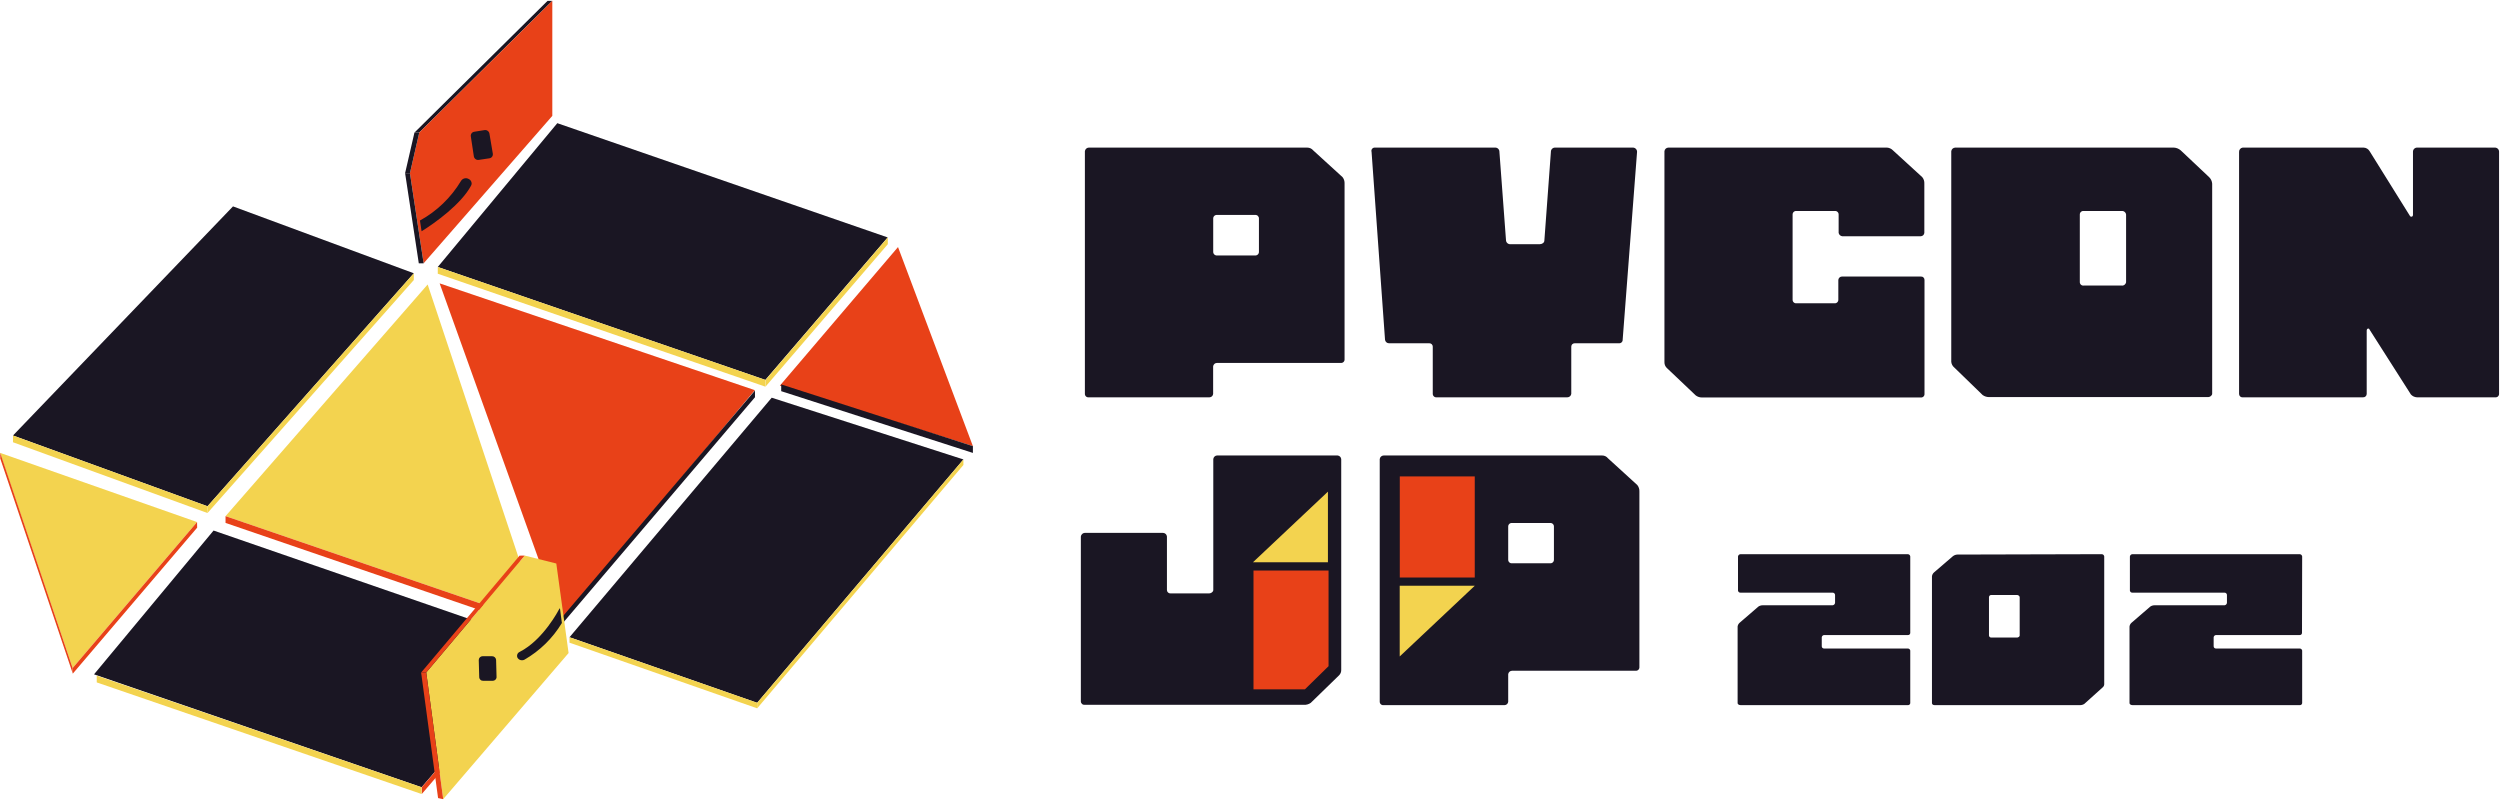
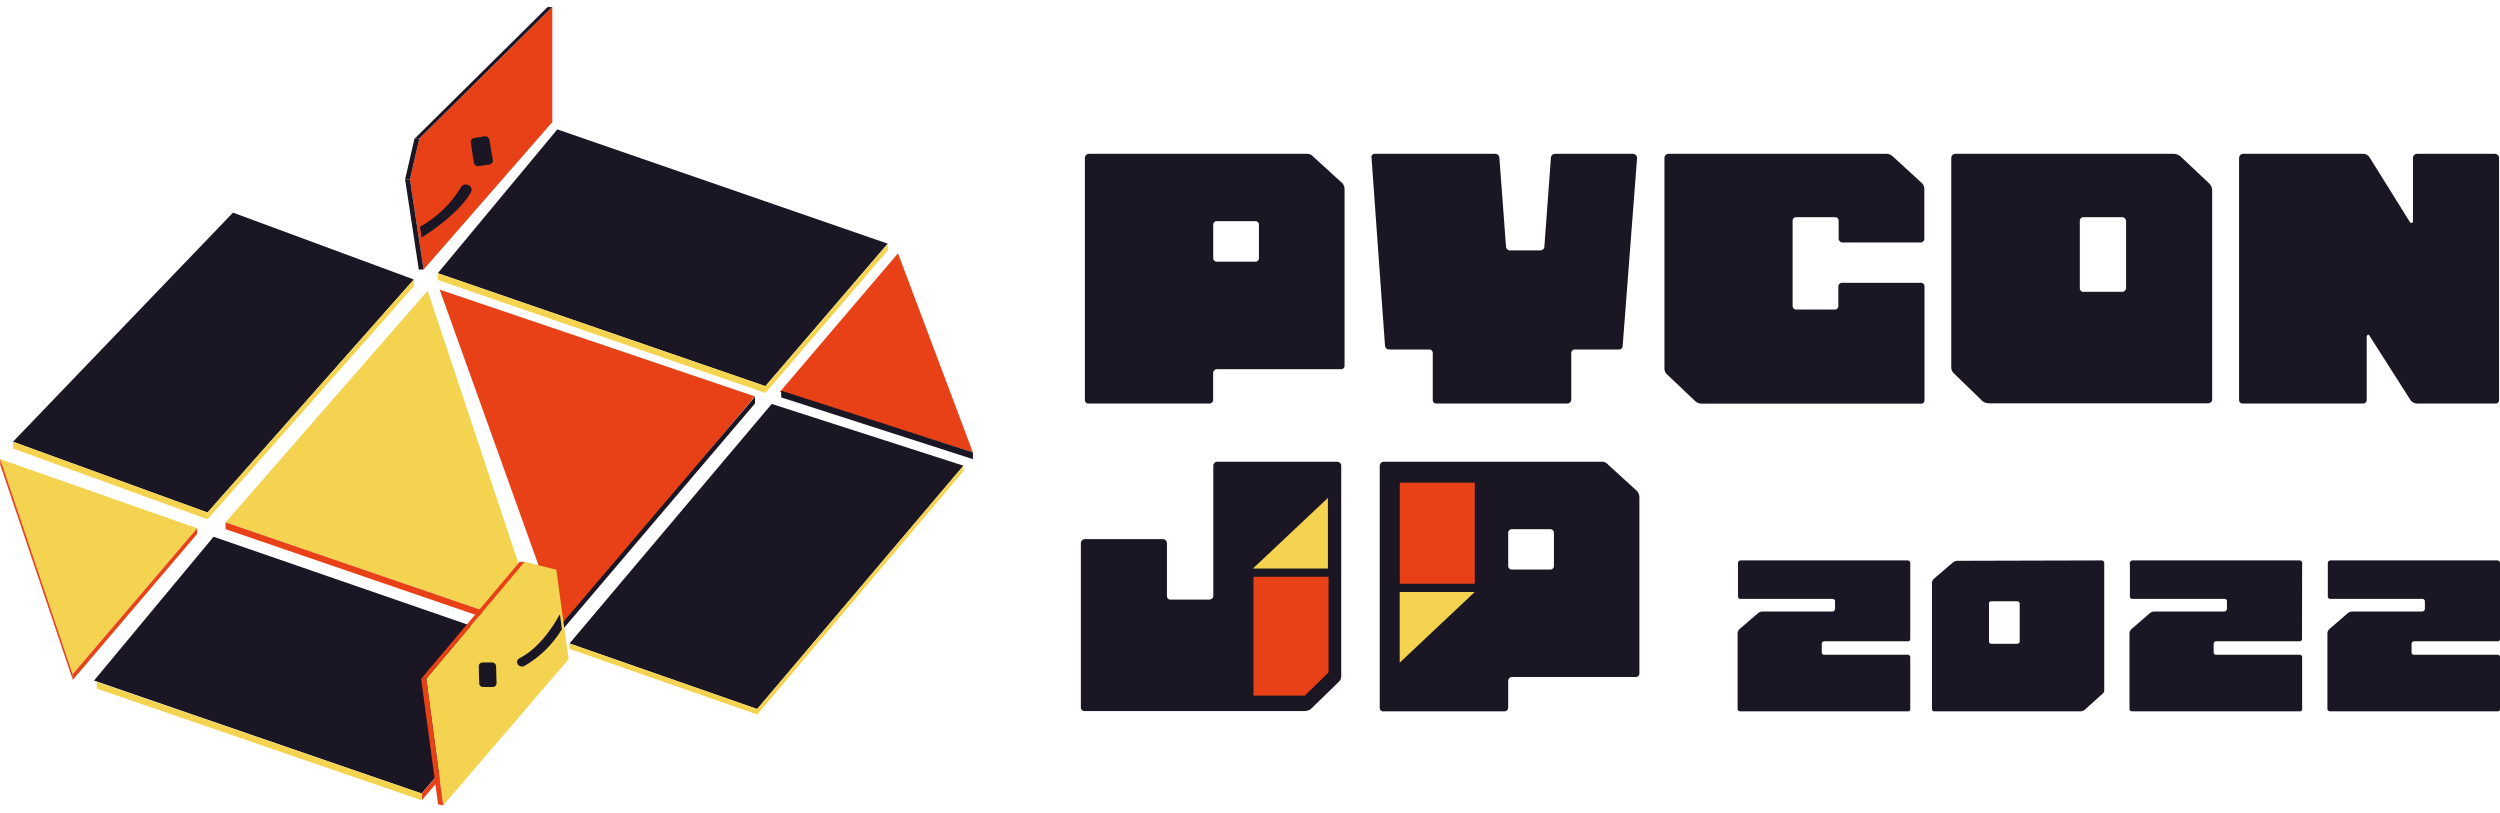
- <svg xmlns="http://www.w3.org/2000/svg" width="200" height="64" viewBox="0 0 200 64" fill="none">
-   <path d="M104.579 11.808C104.671 11.808 104.761 11.828 104.844 11.866C104.926 11.905 105 11.961 105.058 12.032L107.404 14.172C107.52 14.32 107.577 14.507 107.565 14.695V28.743C107.568 28.782 107.563 28.82 107.549 28.857C107.536 28.893 107.515 28.926 107.488 28.953C107.461 28.981 107.428 29.003 107.392 29.017C107.356 29.031 107.318 29.037 107.279 29.035H97.362C97.285 29.033 97.21 29.061 97.153 29.111C97.095 29.162 97.059 29.233 97.051 29.309V31.512C97.045 31.584 97.013 31.652 96.96 31.703C96.907 31.753 96.838 31.783 96.765 31.785H87.103C87.064 31.791 87.024 31.788 86.986 31.776C86.949 31.765 86.914 31.746 86.884 31.72C86.855 31.694 86.831 31.662 86.815 31.626C86.799 31.59 86.791 31.551 86.791 31.512V12.1C86.799 12.022 86.835 11.949 86.892 11.895C86.949 11.841 87.024 11.81 87.103 11.808H104.579ZM97.057 20.139C97.055 20.179 97.062 20.22 97.077 20.258C97.092 20.296 97.115 20.33 97.145 20.358C97.174 20.387 97.21 20.408 97.248 20.422C97.287 20.436 97.328 20.441 97.368 20.437H100.404C100.445 20.441 100.486 20.436 100.525 20.422C100.563 20.408 100.598 20.387 100.628 20.358C100.657 20.33 100.68 20.296 100.695 20.258C100.711 20.22 100.717 20.179 100.715 20.139V17.488C100.718 17.448 100.711 17.407 100.696 17.369C100.68 17.332 100.657 17.298 100.628 17.27C100.598 17.242 100.563 17.221 100.524 17.208C100.486 17.195 100.445 17.191 100.404 17.196H97.368C97.328 17.191 97.287 17.195 97.249 17.208C97.21 17.221 97.175 17.242 97.145 17.27C97.115 17.298 97.092 17.332 97.077 17.369C97.062 17.407 97.055 17.448 97.057 17.488V20.139Z" fill="#1A1623" />
-   <path d="M130.654 11.808C130.74 11.814 130.82 11.853 130.878 11.917C130.936 11.98 130.967 12.064 130.965 12.15L129.814 27.169C129.817 27.207 129.811 27.246 129.798 27.282C129.785 27.319 129.764 27.352 129.737 27.379C129.71 27.407 129.677 27.429 129.641 27.443C129.605 27.457 129.567 27.463 129.528 27.461H125.988C125.951 27.459 125.914 27.464 125.88 27.476C125.845 27.488 125.813 27.508 125.787 27.533C125.76 27.558 125.738 27.588 125.724 27.622C125.709 27.656 125.702 27.692 125.702 27.729V31.512C125.691 31.587 125.654 31.656 125.597 31.706C125.54 31.756 125.467 31.785 125.391 31.785H114.932C114.893 31.79 114.854 31.786 114.817 31.774C114.78 31.762 114.745 31.743 114.716 31.717C114.687 31.692 114.663 31.66 114.647 31.625C114.63 31.589 114.622 31.551 114.621 31.512V27.729C114.621 27.692 114.614 27.656 114.599 27.622C114.584 27.588 114.563 27.558 114.536 27.533C114.509 27.508 114.478 27.488 114.443 27.476C114.408 27.464 114.371 27.459 114.335 27.461H111.112C111.033 27.46 110.957 27.429 110.9 27.375C110.842 27.321 110.807 27.248 110.801 27.169L109.725 12.15C109.712 12.112 109.709 12.071 109.714 12.031C109.72 11.991 109.735 11.953 109.758 11.92C109.781 11.887 109.811 11.86 109.846 11.84C109.882 11.821 109.921 11.81 109.961 11.808H119.642C119.728 11.813 119.809 11.851 119.867 11.915C119.926 11.979 119.956 12.063 119.953 12.15L120.482 19.243C120.491 19.328 120.534 19.406 120.6 19.461C120.666 19.515 120.751 19.542 120.836 19.535H123.188C123.356 19.535 123.549 19.423 123.549 19.243L124.072 12.15C124.068 12.063 124.099 11.979 124.157 11.915C124.215 11.851 124.296 11.813 124.383 11.808H130.654Z" fill="#1A1623" />
-   <path d="M153.674 22.123C153.71 22.121 153.747 22.126 153.782 22.138C153.817 22.15 153.848 22.169 153.875 22.195C153.902 22.22 153.923 22.25 153.938 22.284C153.953 22.318 153.96 22.354 153.96 22.391V31.512C153.963 31.55 153.957 31.588 153.944 31.624C153.93 31.66 153.909 31.693 153.882 31.72C153.855 31.747 153.822 31.768 153.786 31.782C153.75 31.795 153.712 31.801 153.674 31.798H136.141C135.969 31.796 135.801 31.739 135.662 31.636L133.342 29.434C133.281 29.375 133.234 29.304 133.201 29.226C133.169 29.148 133.154 29.064 133.155 28.979V12.1C133.162 12.022 133.198 11.949 133.255 11.895C133.313 11.841 133.387 11.81 133.466 11.808H150.961C151.143 11.82 151.314 11.9 151.44 12.032L153.78 14.172C153.9 14.319 153.96 14.505 153.947 14.695V18.633C153.94 18.704 153.907 18.771 153.854 18.82C153.802 18.869 153.733 18.898 153.661 18.9H147.377C147.308 18.891 147.243 18.861 147.191 18.813C147.14 18.765 147.105 18.702 147.091 18.633V17.171C147.093 17.13 147.087 17.09 147.071 17.052C147.056 17.014 147.033 16.98 147.003 16.953C146.974 16.925 146.939 16.904 146.9 16.891C146.861 16.878 146.821 16.874 146.78 16.878H143.719C143.679 16.874 143.638 16.878 143.599 16.891C143.561 16.904 143.526 16.925 143.496 16.953C143.466 16.98 143.443 17.014 143.428 17.052C143.413 17.09 143.406 17.13 143.408 17.171V23.971C143.406 24.012 143.413 24.052 143.428 24.09C143.443 24.128 143.466 24.161 143.496 24.189C143.526 24.217 143.561 24.238 143.599 24.251C143.638 24.264 143.679 24.268 143.719 24.263H146.755C146.796 24.268 146.837 24.264 146.875 24.251C146.914 24.238 146.949 24.217 146.979 24.189C147.008 24.161 147.031 24.128 147.046 24.09C147.062 24.052 147.068 24.012 147.066 23.971V22.391C147.073 22.319 147.105 22.251 147.158 22.202C147.211 22.152 147.28 22.125 147.353 22.123H153.674Z" fill="#1A1623" />
-   <path d="M176.731 14.172C176.874 14.31 176.96 14.496 176.974 14.695V31.493C176.974 31.655 176.781 31.767 176.663 31.767H159.162C158.966 31.775 158.773 31.718 158.614 31.605L156.343 29.402C156.275 29.346 156.218 29.277 156.177 29.2C156.135 29.122 156.109 29.036 156.101 28.948V12.1C156.109 12.022 156.145 11.95 156.202 11.897C156.259 11.843 156.334 11.812 156.412 11.808H173.913C174.115 11.819 174.308 11.898 174.461 12.032L176.731 14.172ZM169.732 22.845C169.815 22.855 169.9 22.833 169.966 22.781C170.032 22.73 170.076 22.654 170.087 22.571V17.171C170.083 17.128 170.071 17.087 170.051 17.049C170.031 17.011 170.003 16.978 169.97 16.951C169.937 16.923 169.899 16.903 169.859 16.891C169.818 16.878 169.775 16.874 169.732 16.878H166.696C166.656 16.874 166.615 16.878 166.576 16.891C166.538 16.904 166.502 16.925 166.473 16.953C166.443 16.98 166.42 17.014 166.405 17.052C166.39 17.09 166.383 17.13 166.385 17.171V22.571C166.385 22.61 166.393 22.649 166.409 22.685C166.425 22.721 166.448 22.753 166.478 22.779C166.507 22.805 166.542 22.825 166.58 22.836C166.617 22.847 166.657 22.85 166.696 22.845H169.732Z" fill="#1A1623" />
-   <path d="M199.614 11.808C199.7 11.813 199.781 11.851 199.84 11.915C199.898 11.979 199.929 12.063 199.925 12.15V31.512C199.926 31.551 199.917 31.59 199.901 31.626C199.885 31.662 199.862 31.694 199.832 31.72C199.803 31.746 199.768 31.765 199.73 31.776C199.693 31.788 199.653 31.791 199.614 31.785H193.349C193.165 31.774 192.993 31.692 192.87 31.555L189.572 26.379C189.523 26.223 189.336 26.267 189.336 26.447V31.512C189.336 31.549 189.329 31.585 189.314 31.619C189.3 31.653 189.278 31.684 189.251 31.71C189.225 31.735 189.193 31.755 189.158 31.768C189.124 31.781 189.087 31.787 189.05 31.785H179.413C179.375 31.788 179.338 31.783 179.303 31.77C179.268 31.757 179.236 31.738 179.209 31.712C179.182 31.686 179.161 31.655 179.146 31.62C179.132 31.586 179.125 31.549 179.126 31.512V12.15C179.123 12.067 179.15 11.986 179.203 11.923C179.256 11.86 179.331 11.819 179.413 11.808H189.093C189.191 11.812 189.287 11.841 189.371 11.892C189.455 11.943 189.524 12.015 189.572 12.1L192.801 17.283C192.817 17.305 192.839 17.321 192.865 17.33C192.89 17.339 192.918 17.339 192.944 17.332C192.97 17.324 192.993 17.309 193.009 17.288C193.026 17.267 193.036 17.241 193.038 17.214V12.15C193.034 12.063 193.065 11.979 193.123 11.915C193.182 11.851 193.263 11.813 193.349 11.808H199.614Z" fill="#1A1623" />
-   <path d="M152.821 50.636C152.821 50.66 152.815 50.684 152.805 50.706C152.794 50.727 152.78 50.747 152.762 50.763C152.743 50.778 152.722 50.79 152.699 50.797C152.676 50.805 152.652 50.807 152.628 50.804H145.928C145.881 50.807 145.837 50.826 145.803 50.858C145.769 50.889 145.747 50.932 145.741 50.979V51.707C145.741 51.73 145.746 51.754 145.755 51.776C145.765 51.798 145.779 51.818 145.796 51.834C145.814 51.851 145.835 51.863 145.857 51.871C145.88 51.879 145.904 51.883 145.928 51.881H152.628C152.674 51.881 152.718 51.898 152.754 51.927C152.789 51.957 152.813 51.998 152.821 52.042V56.248C152.82 56.272 152.813 56.295 152.803 56.316C152.792 56.337 152.777 56.355 152.759 56.37C152.741 56.386 152.72 56.397 152.698 56.404C152.675 56.41 152.652 56.413 152.628 56.41H139.246C139.121 56.41 139.009 56.342 139.009 56.248V50.12C139.025 50.004 139.082 49.898 139.171 49.821L140.67 48.527C140.773 48.458 140.895 48.421 141.019 48.422H146.618C146.668 48.414 146.715 48.39 146.749 48.352C146.783 48.315 146.803 48.267 146.805 48.216V47.594C146.803 47.546 146.783 47.5 146.748 47.466C146.713 47.432 146.667 47.414 146.618 47.414H139.246C139.197 47.417 139.15 47.403 139.111 47.373C139.073 47.343 139.048 47.3 139.04 47.252V44.514C139.048 44.465 139.072 44.42 139.11 44.387C139.148 44.353 139.196 44.335 139.246 44.334H152.628C152.677 44.337 152.722 44.356 152.758 44.389C152.793 44.422 152.815 44.466 152.821 44.514V50.636Z" fill="#1A1623" />
-   <path d="M168.145 44.334C168.194 44.337 168.239 44.356 168.275 44.389C168.31 44.422 168.332 44.466 168.338 44.514V54.705C168.342 54.757 168.333 54.808 168.314 54.855C168.295 54.903 168.265 54.945 168.226 54.979L166.739 56.317C166.631 56.384 166.505 56.417 166.378 56.41H154.763C154.638 56.41 154.557 56.342 154.557 56.248V46.107C154.57 45.987 154.628 45.876 154.719 45.796L156.225 44.502C156.328 44.419 156.454 44.371 156.586 44.365L168.145 44.334ZM159.311 47.6C159.286 47.598 159.261 47.6 159.237 47.608C159.213 47.616 159.191 47.629 159.173 47.646C159.155 47.663 159.14 47.684 159.131 47.708C159.121 47.731 159.117 47.756 159.118 47.781V50.842C159.119 50.865 159.126 50.888 159.136 50.909C159.147 50.93 159.162 50.949 159.18 50.964C159.198 50.979 159.219 50.99 159.241 50.997C159.264 51.004 159.287 51.006 159.311 51.004H161.37C161.445 51.004 161.575 50.935 161.575 50.842V47.781C161.575 47.669 161.445 47.6 161.37 47.6H159.311Z" fill="#1A1623" />
-   <path d="M184.16 50.636C184.159 50.66 184.154 50.684 184.143 50.706C184.133 50.727 184.119 50.747 184.1 50.763C184.082 50.778 184.061 50.79 184.038 50.797C184.015 50.805 183.991 50.807 183.967 50.804H177.279C177.232 50.807 177.188 50.826 177.154 50.858C177.12 50.889 177.098 50.932 177.092 50.979V51.707C177.092 51.73 177.097 51.754 177.107 51.776C177.116 51.798 177.13 51.818 177.148 51.834C177.165 51.851 177.186 51.863 177.209 51.871C177.231 51.879 177.255 51.883 177.279 51.881H183.98C184.026 51.881 184.07 51.898 184.105 51.927C184.14 51.957 184.164 51.998 184.173 52.042V56.248C184.171 56.272 184.165 56.295 184.154 56.316C184.143 56.337 184.129 56.355 184.111 56.37C184.093 56.386 184.072 56.397 184.049 56.404C184.027 56.41 184.003 56.413 183.98 56.41H170.597C170.473 56.41 170.361 56.342 170.361 56.248V50.12C170.376 50.004 170.434 49.898 170.522 49.821L172.022 48.527C172.125 48.458 172.246 48.421 172.37 48.422H177.97C178.02 48.414 178.066 48.39 178.1 48.352C178.134 48.315 178.154 48.267 178.156 48.216V47.594C178.155 47.546 178.134 47.5 178.099 47.466C178.065 47.432 178.018 47.414 177.97 47.414H170.597C170.549 47.417 170.501 47.403 170.463 47.373C170.425 47.343 170.399 47.3 170.392 47.252V44.514C170.399 44.465 170.424 44.42 170.461 44.387C170.499 44.353 170.547 44.335 170.597 44.334H183.98C184.028 44.337 184.074 44.356 184.109 44.389C184.144 44.422 184.167 44.466 184.173 44.514L184.16 50.636Z" fill="#1A1623" />
-   <path d="M107.012 36.439C107.086 36.446 107.156 36.48 107.208 36.533C107.26 36.587 107.292 36.657 107.298 36.731V53.573C107.303 53.656 107.291 53.738 107.262 53.816C107.233 53.893 107.188 53.963 107.13 54.021L104.859 56.23C104.699 56.342 104.506 56.397 104.311 56.386H86.779C86.741 56.39 86.702 56.386 86.665 56.375C86.628 56.364 86.594 56.345 86.565 56.32C86.536 56.295 86.512 56.264 86.495 56.229C86.479 56.194 86.469 56.157 86.468 56.118V42.922C86.477 42.844 86.513 42.772 86.57 42.719C86.627 42.665 86.701 42.634 86.779 42.63H93.044C93.123 42.632 93.197 42.663 93.255 42.717C93.312 42.771 93.348 42.844 93.355 42.922V47.203C93.355 47.239 93.362 47.276 93.377 47.309C93.392 47.343 93.413 47.373 93.44 47.399C93.467 47.424 93.499 47.443 93.533 47.455C93.568 47.468 93.605 47.473 93.641 47.47H96.752C96.87 47.47 97.063 47.358 97.063 47.203V36.731C97.069 36.657 97.1 36.587 97.153 36.533C97.205 36.48 97.275 36.446 97.349 36.439H107.012Z" fill="#1A1623" />
-   <path d="M128.165 36.439C128.256 36.437 128.346 36.456 128.428 36.495C128.51 36.534 128.582 36.591 128.638 36.663L130.984 38.803C131.101 38.949 131.161 39.133 131.152 39.319V53.368C131.154 53.407 131.149 53.445 131.135 53.481C131.122 53.518 131.101 53.551 131.074 53.578C131.047 53.606 131.015 53.628 130.979 53.642C130.943 53.656 130.904 53.662 130.865 53.66H120.967C120.89 53.66 120.816 53.687 120.759 53.738C120.702 53.788 120.665 53.858 120.656 53.934V56.143C120.648 56.214 120.615 56.281 120.563 56.33C120.51 56.379 120.442 56.408 120.37 56.41H110.689C110.65 56.416 110.611 56.413 110.574 56.402C110.537 56.391 110.502 56.372 110.473 56.347C110.443 56.321 110.42 56.29 110.403 56.255C110.387 56.22 110.378 56.181 110.378 56.143V36.731C110.385 36.653 110.421 36.58 110.478 36.526C110.535 36.473 110.61 36.441 110.689 36.439H128.165ZM120.656 44.77C120.654 44.81 120.661 44.851 120.676 44.888C120.691 44.926 120.714 44.96 120.744 44.988C120.773 45.016 120.809 45.037 120.847 45.05C120.886 45.062 120.927 45.067 120.967 45.062H124.003C124.043 45.067 124.084 45.062 124.123 45.05C124.161 45.037 124.197 45.016 124.226 44.988C124.256 44.96 124.279 44.926 124.294 44.888C124.309 44.851 124.316 44.81 124.314 44.77V42.132C124.316 42.091 124.309 42.051 124.294 42.013C124.279 41.975 124.256 41.941 124.226 41.913C124.197 41.886 124.161 41.865 124.123 41.852C124.084 41.839 124.043 41.835 124.003 41.839H120.967C120.927 41.835 120.886 41.839 120.847 41.852C120.809 41.865 120.773 41.886 120.744 41.913C120.714 41.941 120.691 41.975 120.676 42.013C120.661 42.051 120.654 42.091 120.656 42.132V44.77Z" fill="#1A1623" />
-   <path d="M106.234 39.332V44.981H100.237L106.234 39.332Z" fill="#F3D34F" />
-   <path d="M117.981 46.86H111.977V52.516L117.981 46.86Z" fill="#F3D34F" />
-   <path d="M117.98 38.113H111.983V46.201H117.98V38.113Z" fill="#E84118" />
-   <path d="M106.284 45.641V53.293L104.393 55.147H100.28V45.641H106.284Z" fill="#E84118" />
-   <path d="M44.883 49.747L60.387 31.213L35.171 22.67L44.883 49.747Z" fill="#E84118" />
-   <path d="M44.453 50.519L60.399 31.779V31.238L44.453 49.977V50.519Z" fill="#1A1623" />
-   <path d="M71.841 19.765L62.39 30.852L77.832 35.692L71.841 19.765Z" fill="#E84118" />
-   <path d="M62.496 30.752V31.294L77.832 36.234V35.692L62.496 30.752Z" fill="#1A1623" />
-   <path d="M33.105 21.862L18.64 16.511L1.039 34.84L16.6 40.502L33.105 21.862Z" fill="#1A1623" />
-   <path d="M16.599 41.043L33.105 22.403V21.862L16.599 40.502V41.043Z" fill="#F3D34F" />
-   <path d="M16.6 40.502L1.039 34.84V35.381L16.6 41.043V40.502Z" fill="#F3D34F" />
-   <path d="M71.013 18.994L44.584 9.854L35.022 21.358L61.227 30.392L71.013 18.994Z" fill="#1A1623" />
-   <path d="M61.24 30.933L71.026 19.535V18.994L61.24 30.392V30.933Z" fill="#F3D34F" />
-   <path d="M61.227 30.392L35.022 21.358V21.899L61.227 30.933V30.392Z" fill="#F3D34F" />
-   <path d="M43.514 51.582L17.085 42.443L7.522 53.947L33.727 62.98L43.514 51.582Z" fill="#1A1623" />
-   <path d="M33.74 63.522L43.526 52.124V51.582L33.74 62.98V63.522Z" fill="#E84118" />
-   <path d="M33.727 62.98L7.739 54.052V54.593L33.727 63.522V62.98Z" fill="#F3D34F" />
-   <path d="M18.043 41.292L43.259 49.934L34.212 22.758L18.043 41.292Z" fill="#F3D34F" />
-   <path d="M18.043 41.833L43.259 50.475V49.934L18.043 41.292V41.833Z" fill="#E84118" />
-   <path d="M5.811 53.443L15.766 41.765L0 36.227L5.811 53.443Z" fill="#F3D34F" />
-   <path d="M5.823 53.891L15.772 42.213L15.765 41.765L5.811 53.443L5.823 53.891Z" fill="#E84118" />
-   <path d="M0.019 36.234V36.681L5.824 53.891L5.811 53.443L0.019 36.234Z" fill="#E84118" />
-   <path d="M77.073 36.756L61.737 31.816L45.561 50.979L60.574 56.224L77.073 36.756Z" fill="#1A1623" />
-   <path d="M60.574 56.224V56.666L77.073 37.198V36.757L60.574 56.224Z" fill="#F3D34F" />
-   <path d="M45.561 50.979V51.415L60.574 56.666V56.224L45.561 50.979Z" fill="#F3D34F" />
-   <path d="M33.541 10.607H33.155L43.806 0.067H44.186L33.541 10.607Z" fill="#1A1623" />
-   <path d="M44.185 0.067V9.269L33.889 21.065L32.794 13.854L33.54 10.607L44.185 0.067Z" fill="#E84118" />
-   <path d="M33.889 21.065H33.503L32.408 13.854H32.794L33.889 21.065Z" fill="#1A1623" />
-   <path d="M32.794 13.855H32.408L33.155 10.607H33.541L32.794 13.855Z" fill="#1A1623" />
-   <path d="M41.978 44.446L44.504 45.081L45.487 52.242L35.457 63.932L34.101 53.797L41.978 44.446Z" fill="#F3D34F" />
-   <path d="M35.457 63.933L35.046 63.846L33.69 53.804L34.101 53.797L35.457 63.933Z" fill="#E84118" />
-   <path d="M34.101 53.797L33.69 53.803L41.566 44.452L41.977 44.446L34.101 53.797Z" fill="#E84118" />
-   <path d="M44.796 48.658C44.762 48.688 44.735 48.724 44.715 48.764C44.715 48.764 43.471 51.191 41.567 52.155C41.523 52.175 41.484 52.203 41.452 52.239C41.419 52.275 41.395 52.317 41.381 52.363C41.366 52.409 41.361 52.457 41.366 52.505C41.372 52.553 41.387 52.599 41.411 52.64C41.45 52.698 41.503 52.745 41.565 52.777C41.627 52.809 41.696 52.824 41.766 52.821C41.831 52.822 41.895 52.807 41.952 52.777C43.185 52.069 44.217 51.058 44.951 49.84L44.796 48.658Z" fill="#1A1623" />
-   <path d="M39.42 54.463H38.655C38.615 54.465 38.576 54.46 38.538 54.447C38.5 54.434 38.466 54.413 38.436 54.387C38.407 54.36 38.383 54.328 38.366 54.292C38.349 54.256 38.339 54.217 38.338 54.177L38.3 52.802C38.3 52.721 38.333 52.643 38.39 52.586C38.447 52.529 38.525 52.497 38.605 52.497H39.364C39.446 52.495 39.524 52.524 39.584 52.579C39.645 52.633 39.682 52.709 39.688 52.789L39.725 54.196C39.716 54.27 39.68 54.338 39.624 54.387C39.568 54.437 39.495 54.464 39.42 54.463Z" fill="#1A1623" />
-   <path d="M37.466 14.303C37.363 14.252 37.245 14.243 37.135 14.277C37.026 14.31 36.933 14.384 36.875 14.483C36.079 15.807 34.948 16.897 33.596 17.643L33.727 18.502C34.797 17.843 36.9 16.325 37.684 14.856C37.718 14.798 37.735 14.731 37.734 14.663C37.728 14.584 37.7 14.508 37.653 14.444C37.605 14.38 37.541 14.331 37.466 14.303Z" fill="#1A1623" />
-   <path d="M38.306 12.791L39.14 12.666C39.184 12.662 39.226 12.648 39.265 12.627C39.303 12.605 39.337 12.576 39.364 12.541C39.39 12.506 39.41 12.466 39.42 12.424C39.431 12.381 39.433 12.336 39.426 12.293L39.153 10.681C39.136 10.594 39.086 10.516 39.012 10.465C38.939 10.414 38.849 10.393 38.761 10.408L37.952 10.538C37.908 10.543 37.865 10.556 37.827 10.578C37.789 10.599 37.755 10.628 37.728 10.663C37.701 10.698 37.682 10.738 37.671 10.781C37.66 10.824 37.658 10.868 37.666 10.912L37.908 12.511C37.916 12.555 37.932 12.598 37.956 12.636C37.98 12.675 38.012 12.708 38.049 12.734C38.086 12.76 38.128 12.778 38.172 12.788C38.216 12.798 38.262 12.799 38.306 12.791Z" fill="#1A1623" />
+ <svg xmlns="http://www.w3.org/2000/svg" width="200" height="65" viewBox="0 0 200 65" fill="none">
+   <path d="M104.579 12.306C104.671 12.306 104.761 12.326 104.844 12.365C104.926 12.404 105 12.46 105.058 12.53L107.404 14.671C107.52 14.819 107.577 15.005 107.565 15.193V29.242C107.568 29.28 107.563 29.319 107.549 29.355C107.536 29.391 107.515 29.424 107.488 29.452C107.461 29.48 107.428 29.501 107.392 29.515C107.356 29.529 107.318 29.536 107.279 29.534H97.362C97.285 29.532 97.21 29.559 97.153 29.61C97.095 29.661 97.059 29.731 97.051 29.808V32.01C97.045 32.083 97.013 32.151 96.96 32.201C96.907 32.252 96.838 32.281 96.765 32.284H87.103C87.064 32.289 87.024 32.286 86.986 32.275C86.949 32.264 86.914 32.244 86.884 32.218C86.855 32.192 86.831 32.16 86.815 32.124C86.799 32.088 86.791 32.05 86.791 32.01V12.599C86.799 12.521 86.835 12.448 86.892 12.394C86.949 12.34 87.024 12.309 87.103 12.306H104.579ZM97.057 20.637C97.055 20.678 97.062 20.719 97.077 20.757C97.092 20.794 97.115 20.829 97.145 20.857C97.174 20.885 97.21 20.907 97.248 20.921C97.287 20.934 97.328 20.939 97.368 20.936H100.404C100.445 20.939 100.486 20.934 100.525 20.921C100.563 20.907 100.598 20.885 100.628 20.857C100.657 20.829 100.68 20.794 100.695 20.757C100.711 20.719 100.717 20.678 100.715 20.637V17.987C100.718 17.946 100.711 17.906 100.696 17.868C100.68 17.83 100.657 17.796 100.628 17.768C100.598 17.741 100.563 17.72 100.524 17.707C100.486 17.694 100.445 17.69 100.404 17.694H97.368C97.328 17.69 97.287 17.694 97.249 17.707C97.21 17.72 97.175 17.741 97.145 17.768C97.115 17.796 97.092 17.83 97.077 17.868C97.062 17.906 97.055 17.946 97.057 17.987V20.637Z" fill="#1A1623" />
+   <path d="M130.654 12.306C130.74 12.313 130.82 12.352 130.878 12.415C130.936 12.479 130.967 12.562 130.965 12.649L129.814 27.668C129.817 27.706 129.811 27.745 129.798 27.781C129.784 27.817 129.764 27.85 129.736 27.878C129.709 27.906 129.677 27.927 129.641 27.941C129.605 27.955 129.566 27.962 129.528 27.96H125.988C125.951 27.957 125.914 27.962 125.88 27.975C125.845 27.987 125.813 28.006 125.786 28.031C125.759 28.056 125.738 28.087 125.723 28.121C125.709 28.154 125.701 28.191 125.701 28.227V32.01C125.691 32.086 125.654 32.155 125.597 32.205C125.54 32.255 125.466 32.283 125.39 32.284H114.932C114.893 32.288 114.854 32.285 114.817 32.273C114.779 32.261 114.745 32.242 114.716 32.216C114.686 32.19 114.663 32.158 114.647 32.123C114.63 32.088 114.621 32.049 114.621 32.01V28.227C114.621 28.191 114.613 28.154 114.599 28.121C114.584 28.087 114.563 28.056 114.536 28.031C114.509 28.006 114.477 27.987 114.443 27.975C114.408 27.962 114.371 27.957 114.335 27.96H111.112C111.033 27.959 110.957 27.928 110.9 27.874C110.842 27.82 110.807 27.746 110.801 27.668L109.724 12.649C109.712 12.61 109.708 12.57 109.714 12.53C109.72 12.49 109.735 12.452 109.758 12.419C109.781 12.386 109.811 12.358 109.846 12.339C109.881 12.319 109.921 12.308 109.961 12.306H119.642C119.728 12.311 119.809 12.35 119.867 12.414C119.925 12.478 119.956 12.562 119.953 12.649L120.482 19.741C120.491 19.826 120.533 19.905 120.599 19.959C120.666 20.014 120.751 20.041 120.836 20.034H123.188C123.356 20.034 123.549 19.922 123.549 19.741L124.071 12.649C124.068 12.562 124.099 12.478 124.157 12.414C124.215 12.35 124.296 12.311 124.382 12.306H130.654Z" fill="#1A1623" />
+   <path d="M153.674 22.622C153.71 22.619 153.747 22.624 153.782 22.637C153.817 22.649 153.848 22.668 153.875 22.693C153.902 22.718 153.923 22.749 153.938 22.782C153.953 22.816 153.96 22.852 153.96 22.889V32.01C153.963 32.048 153.957 32.087 153.944 32.123C153.93 32.159 153.909 32.192 153.882 32.219C153.855 32.246 153.822 32.267 153.786 32.28C153.75 32.294 153.712 32.299 153.674 32.296H136.141C135.969 32.294 135.801 32.238 135.662 32.135L133.342 29.932C133.281 29.873 133.234 29.802 133.201 29.724C133.169 29.646 133.154 29.562 133.155 29.478V12.599C133.162 12.521 133.198 12.448 133.255 12.394C133.313 12.34 133.387 12.309 133.466 12.306H150.961C151.143 12.318 151.314 12.398 151.44 12.53L153.78 14.671C153.9 14.817 153.96 15.004 153.947 15.193V19.131C153.94 19.203 153.907 19.27 153.854 19.319C153.802 19.368 153.733 19.396 153.661 19.399H147.377C147.308 19.39 147.243 19.359 147.191 19.311C147.14 19.263 147.105 19.2 147.091 19.131V17.669C147.093 17.629 147.087 17.588 147.071 17.551C147.056 17.513 147.033 17.479 147.003 17.451C146.974 17.423 146.939 17.402 146.9 17.39C146.861 17.377 146.821 17.372 146.78 17.377H143.719C143.679 17.372 143.638 17.377 143.599 17.39C143.561 17.402 143.526 17.423 143.496 17.451C143.466 17.479 143.443 17.513 143.428 17.551C143.413 17.588 143.406 17.629 143.408 17.669V24.47C143.406 24.51 143.413 24.551 143.428 24.588C143.443 24.626 143.466 24.66 143.496 24.688C143.526 24.716 143.561 24.737 143.599 24.75C143.638 24.762 143.679 24.767 143.719 24.762H146.755C146.796 24.767 146.837 24.762 146.875 24.75C146.914 24.737 146.949 24.716 146.979 24.688C147.008 24.66 147.031 24.626 147.046 24.588C147.062 24.551 147.068 24.51 147.066 24.47V22.889C147.073 22.817 147.105 22.75 147.158 22.701C147.211 22.651 147.28 22.623 147.353 22.622H153.674Z" fill="#1A1623" />
+   <path d="M176.731 14.671C176.874 14.809 176.96 14.995 176.974 15.193V31.991C176.974 32.153 176.781 32.265 176.663 32.265H159.162C158.966 32.274 158.773 32.217 158.614 32.103L156.343 29.901C156.275 29.845 156.218 29.776 156.177 29.698C156.135 29.62 156.109 29.535 156.101 29.447V12.599C156.109 12.521 156.145 12.449 156.202 12.395C156.259 12.342 156.334 12.31 156.412 12.306H173.913C174.115 12.318 174.308 12.397 174.461 12.53L176.731 14.671ZM169.732 23.343C169.815 23.354 169.9 23.331 169.966 23.28C170.032 23.229 170.076 23.153 170.087 23.07V17.669C170.083 17.627 170.071 17.585 170.051 17.548C170.031 17.51 170.003 17.476 169.97 17.449C169.937 17.422 169.899 17.402 169.859 17.389C169.818 17.377 169.775 17.373 169.732 17.377H166.696C166.656 17.372 166.615 17.377 166.576 17.39C166.538 17.402 166.502 17.423 166.473 17.451C166.443 17.479 166.42 17.513 166.405 17.551C166.39 17.588 166.383 17.629 166.385 17.669V23.07C166.385 23.109 166.393 23.148 166.409 23.184C166.425 23.22 166.448 23.252 166.478 23.278C166.507 23.304 166.542 23.323 166.58 23.334C166.617 23.346 166.657 23.349 166.696 23.343H169.732Z" fill="#1A1623" />
+   <path d="M199.614 12.306C199.7 12.311 199.781 12.35 199.84 12.414C199.898 12.478 199.929 12.562 199.925 12.649V32.01C199.926 32.05 199.917 32.088 199.901 32.124C199.885 32.16 199.862 32.192 199.832 32.218C199.803 32.244 199.768 32.264 199.73 32.275C199.693 32.286 199.653 32.289 199.614 32.284H193.349C193.165 32.273 192.993 32.19 192.87 32.054L189.572 26.877C189.523 26.722 189.336 26.765 189.336 26.946V32.01C189.336 32.047 189.329 32.084 189.314 32.118C189.3 32.152 189.278 32.183 189.251 32.208C189.225 32.234 189.193 32.254 189.158 32.267C189.124 32.28 189.087 32.286 189.05 32.284H179.413C179.375 32.287 179.338 32.281 179.303 32.269C179.268 32.256 179.236 32.236 179.209 32.21C179.182 32.185 179.161 32.154 179.146 32.119C179.132 32.084 179.125 32.047 179.126 32.01V12.649C179.123 12.566 179.15 12.485 179.203 12.422C179.256 12.358 179.331 12.317 179.413 12.306H189.093C189.191 12.31 189.287 12.339 189.371 12.391C189.455 12.442 189.524 12.513 189.572 12.599L192.801 17.781C192.817 17.803 192.839 17.82 192.865 17.828C192.89 17.837 192.918 17.838 192.944 17.831C192.97 17.823 192.993 17.808 193.009 17.787C193.026 17.766 193.036 17.74 193.038 17.713V12.649C193.034 12.562 193.065 12.478 193.123 12.414C193.182 12.35 193.263 12.311 193.349 12.306H199.614Z" fill="#1A1623" />
+   <path d="M152.821 51.135C152.821 51.159 152.815 51.183 152.805 51.204C152.794 51.226 152.78 51.245 152.762 51.261C152.743 51.277 152.722 51.289 152.699 51.296C152.676 51.303 152.652 51.306 152.628 51.303H145.928C145.881 51.306 145.837 51.325 145.803 51.356C145.769 51.388 145.747 51.431 145.741 51.477V52.205C145.741 52.229 145.746 52.253 145.755 52.275C145.765 52.297 145.779 52.317 145.796 52.333C145.814 52.349 145.835 52.362 145.857 52.37C145.88 52.378 145.904 52.381 145.928 52.379H152.628C152.674 52.38 152.718 52.397 152.754 52.426C152.789 52.455 152.813 52.496 152.821 52.541V56.747C152.82 56.77 152.813 56.793 152.803 56.814C152.792 56.835 152.777 56.854 152.759 56.869C152.741 56.884 152.72 56.895 152.698 56.902C152.675 56.909 152.652 56.911 152.628 56.909H139.246C139.121 56.909 139.009 56.84 139.009 56.747V50.619C139.025 50.503 139.082 50.397 139.171 50.32L140.67 49.026C140.773 48.957 140.895 48.92 141.019 48.92H146.618C146.668 48.913 146.715 48.889 146.749 48.851C146.783 48.814 146.803 48.766 146.805 48.715V48.093C146.803 48.044 146.783 47.998 146.748 47.965C146.713 47.931 146.667 47.912 146.618 47.912H139.246C139.197 47.916 139.15 47.901 139.111 47.871C139.073 47.842 139.048 47.798 139.04 47.751V45.013C139.048 44.964 139.072 44.918 139.11 44.885C139.148 44.852 139.196 44.834 139.246 44.833H152.628C152.677 44.835 152.722 44.855 152.758 44.888C152.793 44.921 152.815 44.965 152.821 45.013V51.135Z" fill="#1A1623" />
+   <path d="M168.146 44.833C168.194 44.835 168.24 44.855 168.275 44.888C168.31 44.921 168.333 44.965 168.338 45.013V55.204C168.342 55.255 168.334 55.306 168.314 55.354C168.295 55.401 168.265 55.444 168.227 55.478L166.74 56.815C166.632 56.883 166.506 56.915 166.379 56.909H154.763C154.638 56.909 154.558 56.84 154.558 56.747V46.606C154.57 46.485 154.628 46.374 154.719 46.295L156.225 45.001C156.328 44.918 156.454 44.87 156.586 44.864L168.146 44.833ZM159.311 48.099C159.286 48.096 159.261 48.099 159.237 48.107C159.213 48.115 159.191 48.128 159.173 48.145C159.155 48.162 159.14 48.183 159.131 48.206C159.121 48.229 159.117 48.254 159.118 48.279V51.34C159.12 51.364 159.126 51.387 159.137 51.408C159.147 51.429 159.162 51.447 159.18 51.462C159.198 51.478 159.219 51.489 159.241 51.496C159.264 51.502 159.288 51.505 159.311 51.502H161.37C161.445 51.502 161.576 51.434 161.576 51.34V48.279C161.576 48.167 161.445 48.099 161.37 48.099H159.311Z" fill="#1A1623" />
+   <path d="M184.16 51.135C184.159 51.159 184.153 51.183 184.143 51.204C184.133 51.226 184.118 51.245 184.1 51.261C184.082 51.277 184.061 51.289 184.038 51.296C184.015 51.303 183.991 51.306 183.967 51.303H177.279C177.232 51.306 177.188 51.325 177.154 51.356C177.12 51.388 177.098 51.431 177.092 51.477V52.205C177.092 52.229 177.097 52.253 177.106 52.275C177.116 52.297 177.13 52.317 177.147 52.333C177.165 52.349 177.186 52.362 177.208 52.37C177.231 52.378 177.255 52.381 177.279 52.379H183.979C184.025 52.38 184.07 52.397 184.105 52.426C184.14 52.455 184.164 52.496 184.172 52.541V56.747C184.171 56.77 184.165 56.793 184.154 56.814C184.143 56.835 184.128 56.854 184.11 56.869C184.092 56.884 184.072 56.895 184.049 56.902C184.027 56.909 184.003 56.911 183.979 56.909H170.597C170.472 56.909 170.36 56.84 170.36 56.747V50.619C170.376 50.503 170.434 50.397 170.522 50.32L172.022 49.026C172.125 48.957 172.246 48.92 172.37 48.92H177.969C178.02 48.913 178.066 48.889 178.1 48.851C178.134 48.814 178.154 48.766 178.156 48.715V48.093C178.154 48.044 178.134 47.998 178.099 47.965C178.064 47.931 178.018 47.912 177.969 47.912H170.597C170.548 47.916 170.501 47.901 170.463 47.871C170.425 47.842 170.399 47.798 170.391 47.751V45.013C170.399 44.964 170.423 44.918 170.461 44.885C170.499 44.852 170.547 44.834 170.597 44.833H183.979C184.028 44.835 184.073 44.855 184.109 44.888C184.144 44.921 184.167 44.965 184.172 45.013L184.16 51.135Z" fill="#1A1623" />
+   <path d="M200 51.135C200 51.159 199.995 51.182 199.986 51.204C199.976 51.226 199.962 51.245 199.945 51.261C199.927 51.277 199.906 51.289 199.883 51.296C199.861 51.303 199.837 51.306 199.813 51.303H193.113C193.066 51.306 193.022 51.325 192.988 51.356C192.954 51.388 192.932 51.431 192.926 51.477V52.205C192.926 52.229 192.931 52.253 192.94 52.275C192.95 52.297 192.964 52.317 192.981 52.333C192.999 52.349 193.02 52.362 193.042 52.37C193.065 52.378 193.089 52.381 193.113 52.379H199.813C199.859 52.379 199.903 52.395 199.937 52.425C199.972 52.455 199.994 52.496 200 52.541V56.747C199.999 56.77 199.994 56.793 199.984 56.814C199.974 56.835 199.96 56.853 199.942 56.869C199.925 56.884 199.904 56.895 199.882 56.902C199.86 56.909 199.837 56.911 199.813 56.909H186.431C186.306 56.909 186.194 56.84 186.194 56.747V50.619C186.21 50.503 186.268 50.397 186.356 50.32L187.856 49.026C187.959 48.957 188.08 48.92 188.204 48.92H193.803C193.853 48.912 193.898 48.887 193.932 48.85C193.966 48.813 193.987 48.765 193.99 48.715V48.093C193.987 48.045 193.966 48 193.932 47.966C193.897 47.933 193.851 47.914 193.803 47.912H186.431C186.382 47.916 186.335 47.901 186.297 47.871C186.258 47.842 186.233 47.798 186.225 47.751V45.013C186.233 44.964 186.257 44.918 186.295 44.885C186.333 44.852 186.381 44.834 186.431 44.833H199.813C199.861 44.835 199.906 44.855 199.94 44.888C199.974 44.921 199.996 44.966 200 45.013V51.135Z" fill="#1A1623" />
+   <path d="M107.012 36.938C107.086 36.945 107.156 36.978 107.208 37.032C107.26 37.085 107.292 37.155 107.298 37.23V54.072C107.303 54.154 107.291 54.237 107.262 54.314C107.233 54.391 107.188 54.462 107.13 54.52L104.859 56.729C104.699 56.841 104.506 56.896 104.311 56.884H86.779C86.741 56.889 86.702 56.885 86.665 56.873C86.628 56.862 86.594 56.843 86.565 56.818C86.536 56.793 86.512 56.762 86.495 56.728C86.479 56.693 86.469 56.655 86.468 56.617V43.421C86.477 43.343 86.513 43.271 86.57 43.217C86.627 43.164 86.701 43.132 86.779 43.128H93.044C93.123 43.131 93.197 43.162 93.255 43.216C93.312 43.27 93.348 43.342 93.355 43.421V47.701C93.355 47.738 93.362 47.774 93.377 47.808C93.392 47.842 93.413 47.872 93.44 47.897C93.467 47.922 93.499 47.942 93.533 47.954C93.568 47.966 93.605 47.971 93.641 47.969H96.752C96.87 47.969 97.063 47.857 97.063 47.701V37.23C97.069 37.155 97.1 37.085 97.153 37.032C97.205 36.978 97.275 36.945 97.349 36.938H107.012Z" fill="#1A1623" />
+   <path d="M128.166 36.938C128.256 36.935 128.346 36.955 128.428 36.994C128.51 37.032 128.582 37.09 128.638 37.161L130.984 39.302C131.102 39.447 131.162 39.631 131.152 39.818V53.867C131.155 53.905 131.149 53.944 131.136 53.98C131.122 54.016 131.101 54.049 131.074 54.077C131.047 54.105 131.015 54.126 130.979 54.14C130.943 54.154 130.904 54.161 130.866 54.159H120.967C120.891 54.158 120.817 54.186 120.759 54.236C120.702 54.287 120.665 54.357 120.656 54.433V56.641C120.649 56.713 120.616 56.779 120.563 56.829C120.51 56.878 120.442 56.906 120.37 56.909H110.689C110.651 56.914 110.611 56.911 110.574 56.9C110.537 56.889 110.503 56.87 110.473 56.845C110.444 56.82 110.42 56.789 110.404 56.754C110.387 56.718 110.378 56.68 110.378 56.641V37.23C110.385 37.152 110.421 37.079 110.478 37.025C110.536 36.971 110.61 36.94 110.689 36.938H128.166ZM120.656 45.268C120.654 45.309 120.661 45.349 120.676 45.387C120.691 45.425 120.714 45.459 120.744 45.486C120.773 45.514 120.809 45.535 120.847 45.548C120.886 45.561 120.927 45.565 120.967 45.561H124.003C124.044 45.565 124.085 45.561 124.123 45.548C124.162 45.535 124.197 45.514 124.226 45.486C124.256 45.459 124.279 45.425 124.294 45.387C124.31 45.349 124.316 45.309 124.314 45.268V42.63C124.316 42.59 124.31 42.549 124.294 42.511C124.279 42.474 124.256 42.44 124.226 42.412C124.197 42.384 124.162 42.363 124.123 42.35C124.085 42.337 124.044 42.333 124.003 42.338H120.967C120.927 42.333 120.886 42.337 120.847 42.35C120.809 42.363 120.773 42.384 120.744 42.412C120.714 42.44 120.691 42.474 120.676 42.511C120.661 42.549 120.654 42.59 120.656 42.63V45.268Z" fill="#1A1623" />
+   <path d="M106.234 39.831V45.48H100.236L106.234 39.831Z" fill="#F3D34F" />
+   <path d="M117.98 47.359H111.977V53.014L117.98 47.359Z" fill="#F3D34F" />
+   <path d="M117.981 38.611H111.983V46.7H117.981V38.611Z" fill="#E84118" />
+   <path d="M106.284 46.139V53.792L104.393 55.646H100.28V46.139H106.284Z" fill="#E84118" />
+   <path d="M44.883 50.245L60.387 31.711L35.171 23.169L44.883 50.245Z" fill="#E84118" />
+   <path d="M44.454 51.017L60.4 32.278V31.736L44.454 50.476V51.017Z" fill="#1A1623" />
+   <path d="M71.841 20.264L62.39 31.35L77.832 36.191L71.841 20.264Z" fill="#E84118" />
+   <path d="M62.496 31.251V31.792L77.832 36.732V36.191L62.496 31.251Z" fill="#1A1623" />
+   <path d="M33.105 22.36L18.64 17.01L1.039 35.339L16.599 41L33.105 22.36Z" fill="#1A1623" />
+   <path d="M16.599 41.542L33.105 22.902V22.36L16.599 41V41.542Z" fill="#F3D34F" />
+   <path d="M16.599 41L1.039 35.339V35.88L16.599 41.542V41Z" fill="#F3D34F" />
+   <path d="M71.013 19.492L44.584 10.352L35.022 21.856L61.227 30.89L71.013 19.492Z" fill="#1A1623" />
+   <path d="M61.24 31.431L71.026 20.033V19.492L61.24 30.89V31.431Z" fill="#F3D34F" />
+   <path d="M61.227 30.89L35.022 21.856V22.398L61.227 31.431V30.89Z" fill="#F3D34F" />
+   <path d="M43.514 52.081L17.085 42.941L7.522 54.445L33.727 63.479L43.514 52.081Z" fill="#1A1623" />
+   <path d="M33.74 64.02L43.526 52.622V52.081L33.74 63.479V64.02Z" fill="#E84118" />
+   <path d="M33.727 63.479L7.739 54.551V55.092L33.727 64.02V63.479Z" fill="#F3D34F" />
+   <path d="M18.043 41.791L43.259 50.432L34.212 23.256L18.043 41.791Z" fill="#F3D34F" />
+   <path d="M18.043 42.332L43.259 50.974V50.432L18.043 41.79V42.332Z" fill="#E84118" />
+   <path d="M5.811 53.941L15.766 42.263L0 36.726L5.811 53.941Z" fill="#F3D34F" />
+   <path d="M5.823 54.389L15.772 42.711L15.766 42.263L5.811 53.941L5.823 54.389Z" fill="#E84118" />
+   <path d="M0.019 36.732V37.18L5.824 54.389L5.811 53.941L0.019 36.732Z" fill="#E84118" />
+   <path d="M77.073 37.255L61.737 32.315L45.561 51.478L60.574 56.722L77.073 37.255Z" fill="#1A1623" />
+   <path d="M60.574 56.722V57.164L77.073 37.697V37.255L60.574 56.722Z" fill="#F3D34F" />
+   <path d="M45.561 51.478V51.913L60.574 57.164V56.723L45.561 51.478Z" fill="#F3D34F" />
+   <path d="M33.541 11.105H33.155L43.806 0.566H44.186L33.541 11.105Z" fill="#1A1623" />
+   <path d="M44.186 0.566V9.768L33.889 21.564L32.794 14.353L33.541 11.105L44.186 0.566Z" fill="#E84118" />
+   <path d="M33.889 21.564H33.503L32.408 14.353H32.794L33.889 21.564Z" fill="#1A1623" />
+   <path d="M32.794 14.353H32.408L33.155 11.105H33.541L32.794 14.353Z" fill="#1A1623" />
+   <path d="M41.978 44.945L44.504 45.579L45.487 52.74L35.457 64.431L34.101 54.296L41.978 44.945Z" fill="#F3D34F" />
+   <path d="M35.457 64.431L35.046 64.344L33.69 54.302L34.101 54.296L35.457 64.431Z" fill="#E84118" />
+   <path d="M34.101 54.296L33.69 54.302L41.566 44.951L41.977 44.945L34.101 54.296Z" fill="#E84118" />
+   <path d="M44.796 49.157C44.762 49.187 44.735 49.222 44.715 49.263C44.715 49.263 43.471 51.689 41.567 52.654C41.523 52.673 41.484 52.702 41.452 52.738C41.419 52.773 41.395 52.816 41.381 52.861C41.366 52.907 41.361 52.956 41.366 53.003C41.372 53.051 41.387 53.097 41.411 53.139C41.45 53.197 41.503 53.244 41.565 53.276C41.627 53.307 41.696 53.322 41.766 53.319C41.831 53.32 41.895 53.305 41.952 53.276C43.185 52.568 44.217 51.557 44.951 50.339L44.796 49.157Z" fill="#1A1623" />
+   <path d="M39.42 54.962H38.655C38.615 54.964 38.575 54.959 38.538 54.946C38.5 54.932 38.466 54.912 38.436 54.885C38.406 54.859 38.383 54.826 38.366 54.79C38.349 54.754 38.339 54.715 38.338 54.675L38.3 53.3C38.3 53.22 38.332 53.142 38.39 53.085C38.447 53.028 38.524 52.996 38.605 52.996H39.364C39.445 52.994 39.524 53.023 39.584 53.077C39.644 53.132 39.681 53.207 39.688 53.288L39.725 54.694C39.716 54.768 39.68 54.837 39.624 54.886C39.567 54.935 39.495 54.962 39.42 54.962V54.962Z" fill="#1A1623" />
+   <path d="M37.467 14.801C37.363 14.751 37.245 14.742 37.136 14.775C37.026 14.809 36.933 14.883 36.876 14.982C36.08 16.305 34.949 17.395 33.597 18.142L33.727 19.001C34.797 18.341 36.9 16.823 37.684 15.355C37.718 15.296 37.735 15.23 37.734 15.162C37.729 15.083 37.7 15.006 37.653 14.943C37.606 14.879 37.541 14.829 37.467 14.801V14.801Z" fill="#1A1623" />
+   <path d="M38.306 13.289L39.14 13.165C39.184 13.16 39.226 13.147 39.264 13.125C39.303 13.104 39.337 13.075 39.363 13.04C39.39 13.005 39.41 12.965 39.42 12.922C39.431 12.879 39.433 12.835 39.426 12.791L39.152 11.18C39.136 11.092 39.085 11.014 39.012 10.963C38.939 10.912 38.848 10.892 38.76 10.906L37.951 11.037C37.908 11.041 37.865 11.055 37.827 11.076C37.788 11.098 37.755 11.127 37.728 11.162C37.701 11.197 37.682 11.237 37.671 11.28C37.66 11.322 37.658 11.367 37.665 11.41L37.908 13.009C37.915 13.054 37.932 13.097 37.956 13.135C37.98 13.173 38.011 13.206 38.048 13.232C38.086 13.258 38.127 13.277 38.172 13.287C38.216 13.296 38.261 13.297 38.306 13.289V13.289Z" fill="#1A1623" />
</svg>
